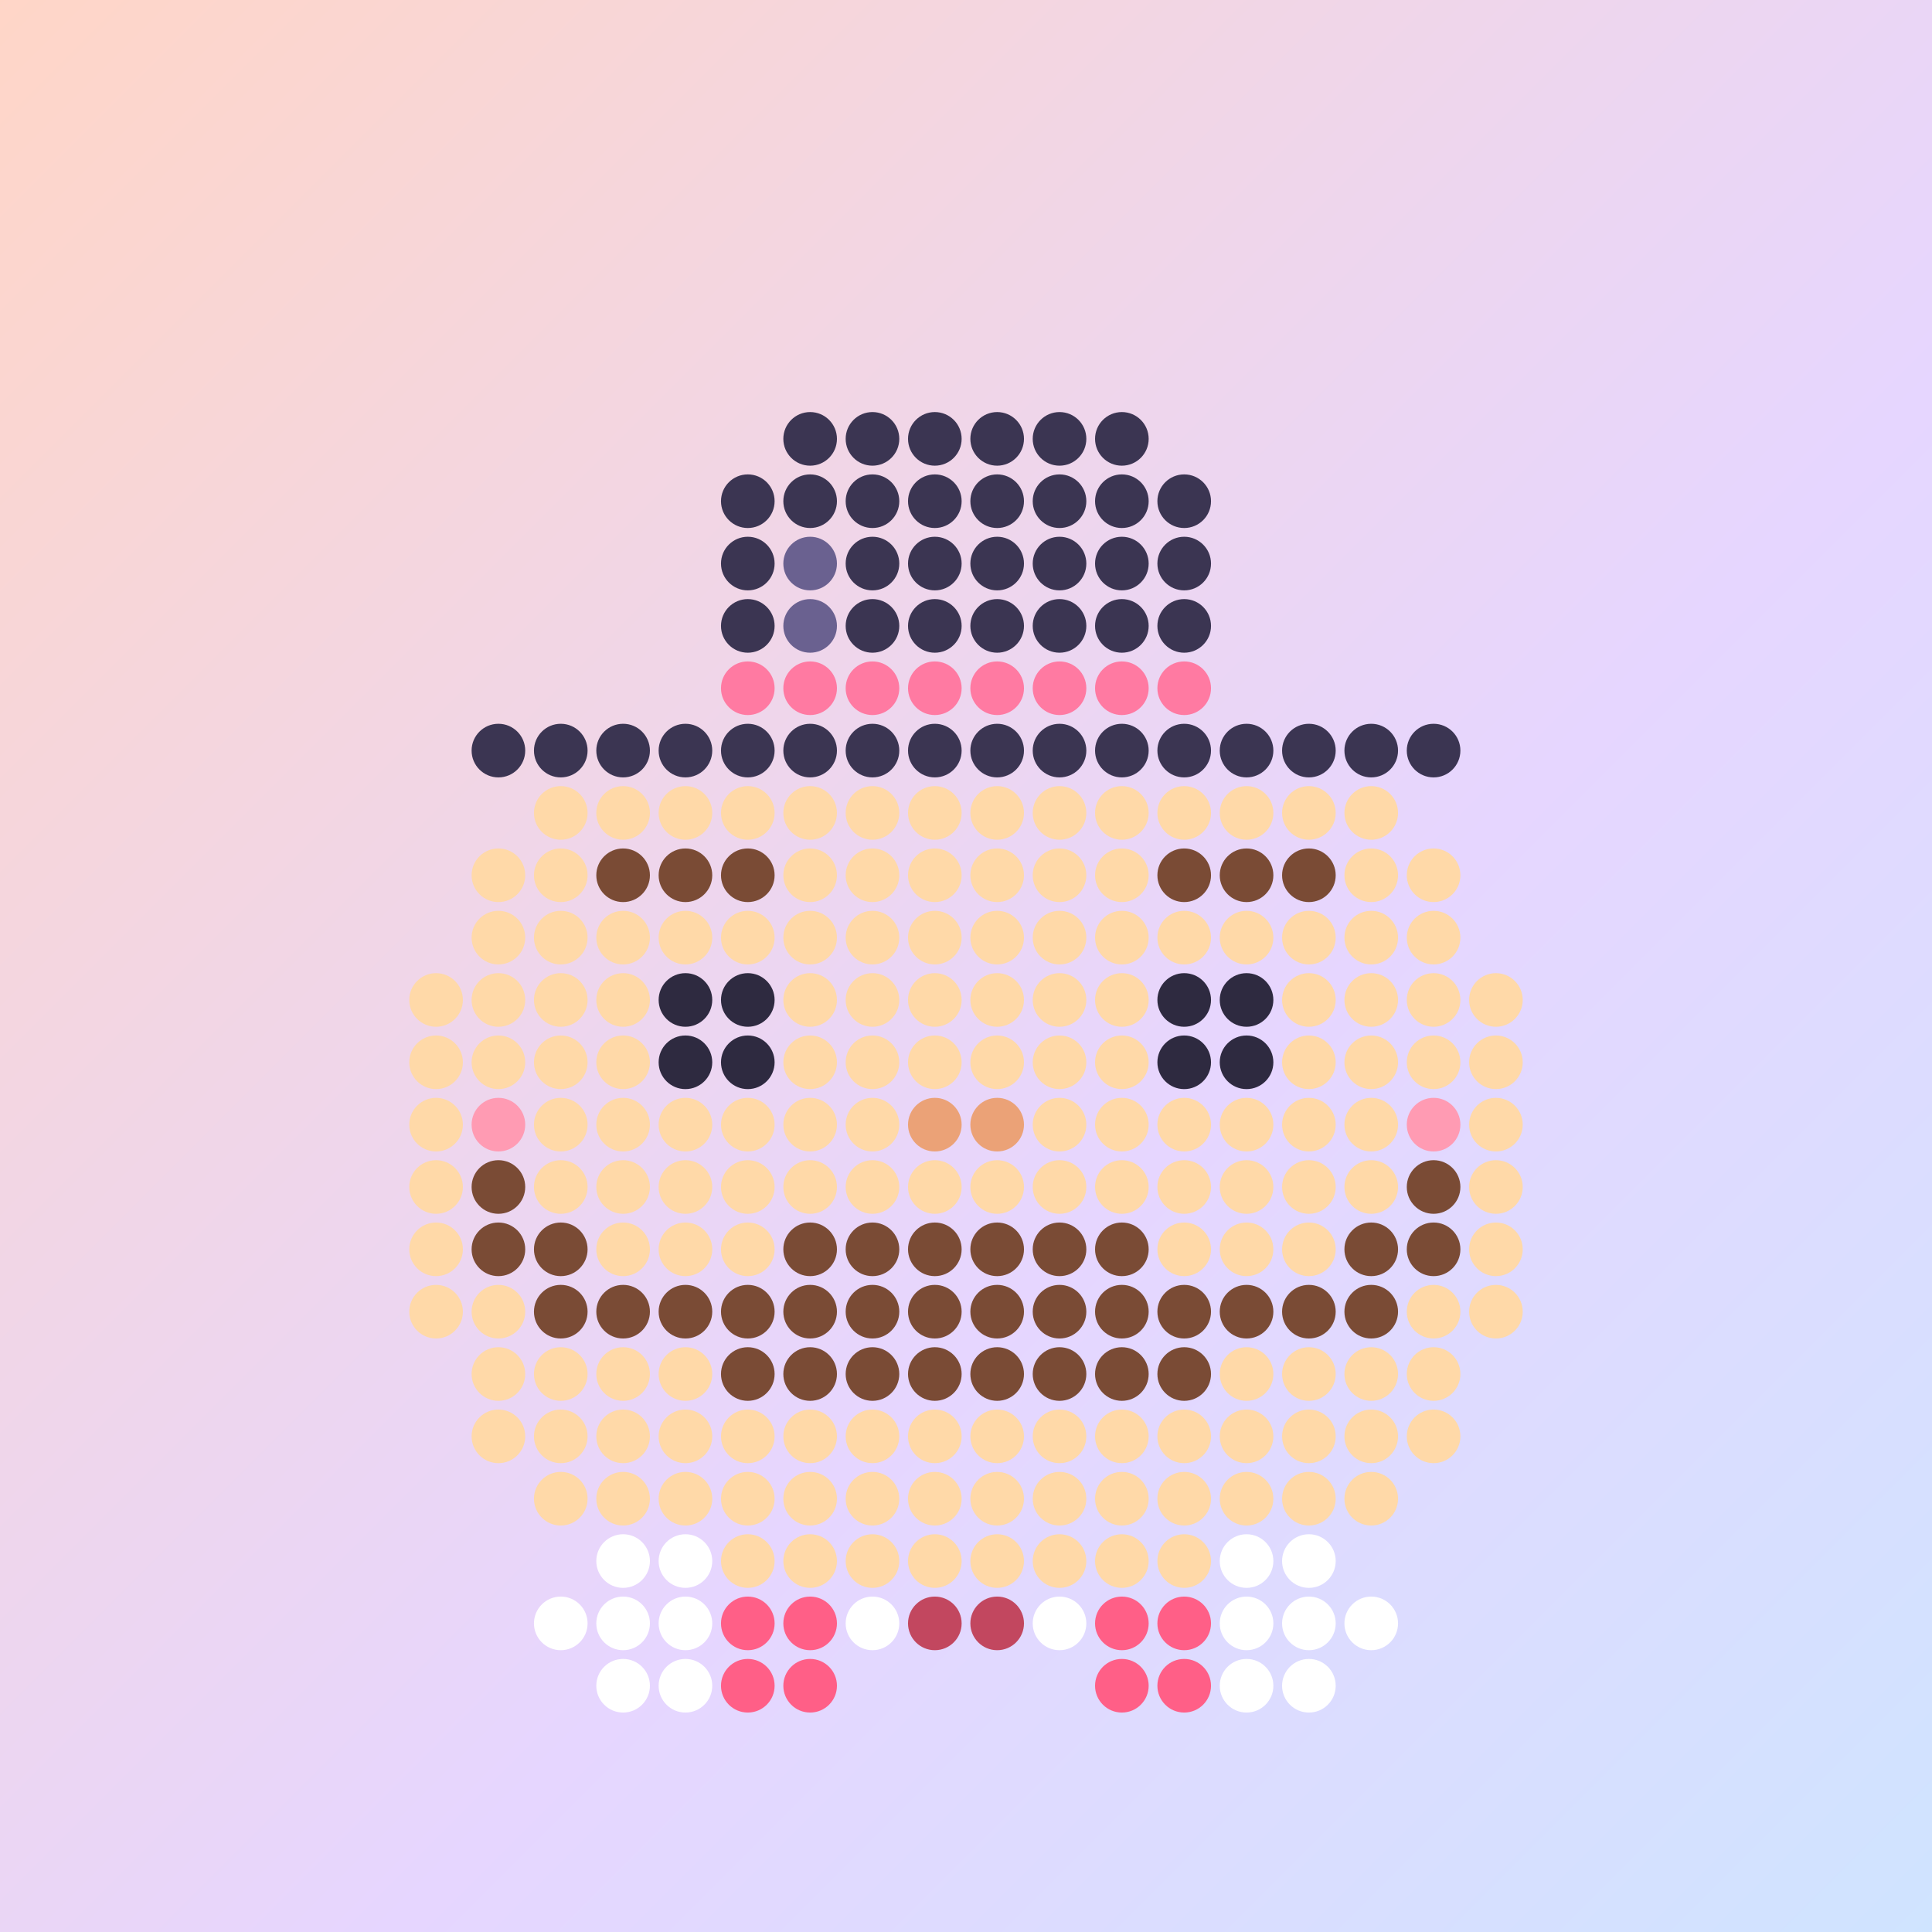
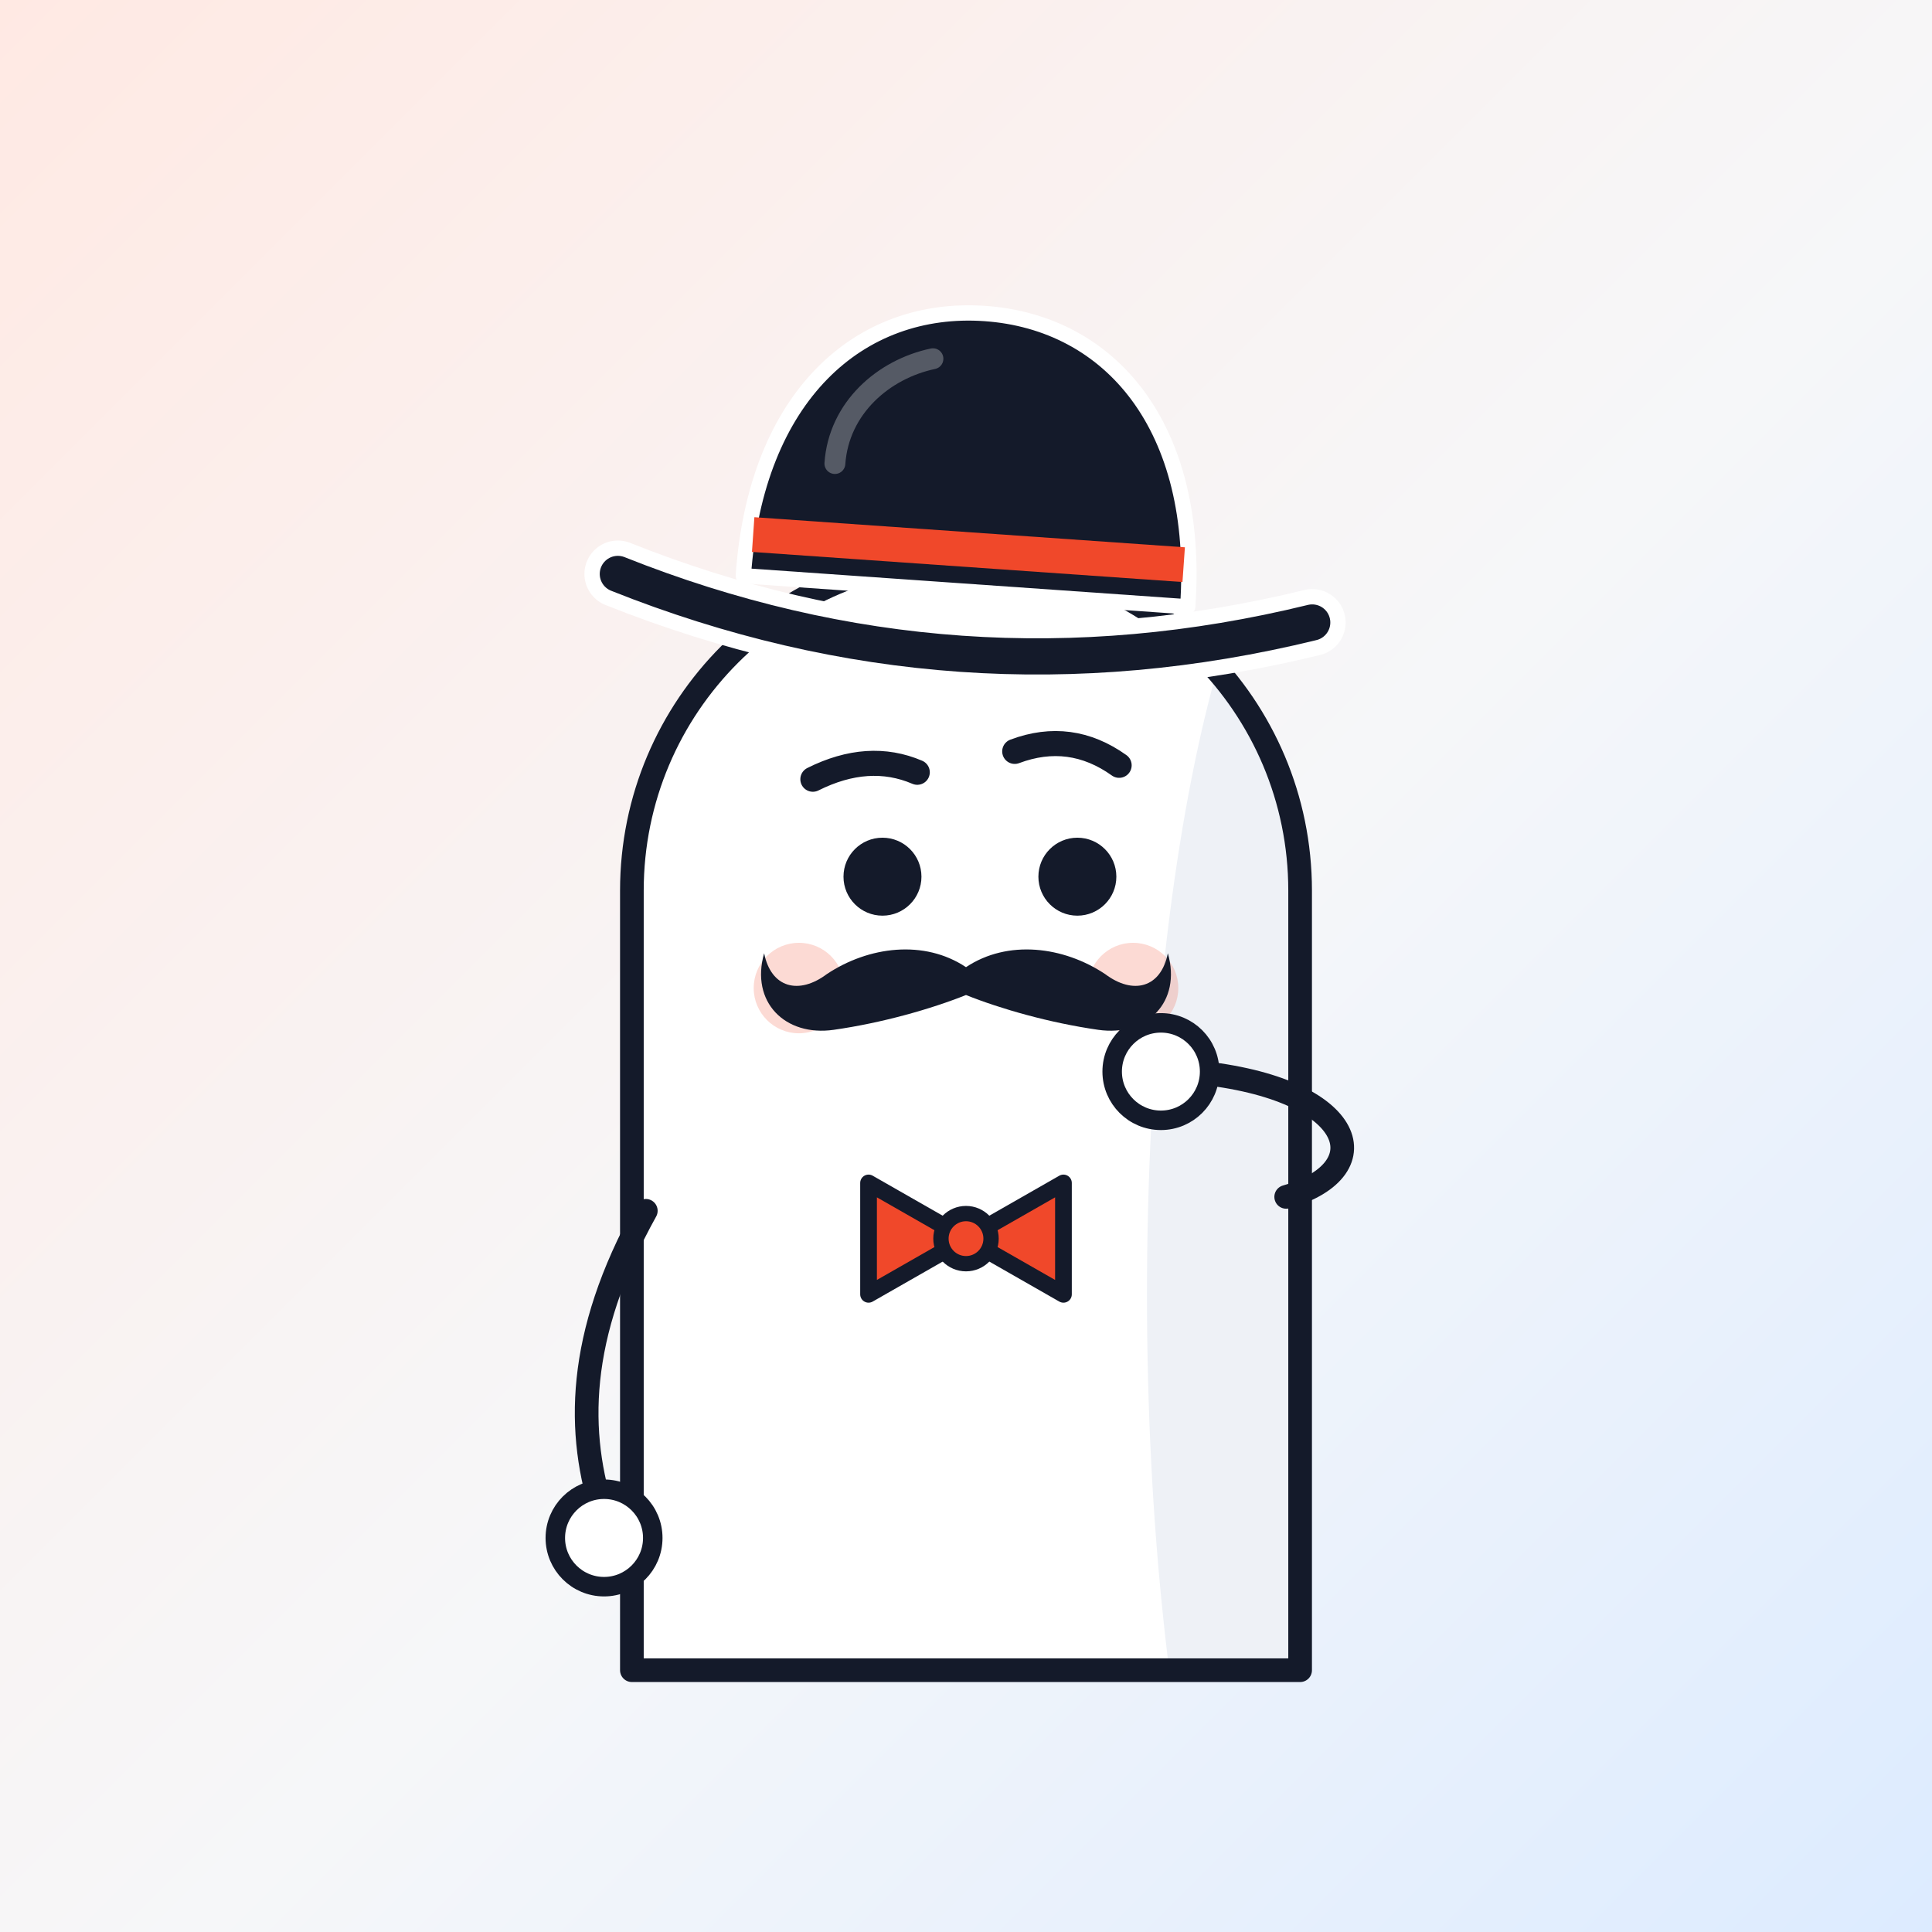
<svg xmlns="http://www.w3.org/2000/svg" viewBox="0 0 1024 1024">
  <defs>
    <linearGradient id="g" x1="0" y1="0" x2="1" y2="1">
-       <stop offset="0" stop-color="#ffd6c7" />
-       <stop offset=".6" stop-color="#e6d6ff" />
-       <stop offset="1" stop-color="#cfe4ff" />
+       <stop offset="0" stop-color="#FFE9E3" />
+       <stop offset=".55" stop-color="#F6F7F9" />
+       <stop offset="1" stop-color="#DCEBFF" />
    </linearGradient>
  </defs>
  <rect width="1024" height="1024" fill="url(#g)" />
-   <circle cx="429.39" cy="232.61" r="14.21" fill="#3b3552" />
-   <circle cx="462.43" cy="232.61" r="14.21" fill="#3b3552" />
-   <circle cx="495.48" cy="232.61" r="14.21" fill="#3b3552" />
-   <circle cx="528.52" cy="232.61" r="14.21" fill="#3b3552" />
-   <circle cx="561.57" cy="232.61" r="14.21" fill="#3b3552" />
-   <circle cx="594.61" cy="232.61" r="14.21" fill="#3b3552" />
-   <circle cx="396.35" cy="265.65" r="14.21" fill="#3b3552" />
-   <circle cx="429.39" cy="265.65" r="14.21" fill="#3b3552" />
-   <circle cx="462.43" cy="265.65" r="14.21" fill="#3b3552" />
-   <circle cx="495.48" cy="265.65" r="14.21" fill="#3b3552" />
-   <circle cx="528.52" cy="265.65" r="14.21" fill="#3b3552" />
-   <circle cx="561.57" cy="265.65" r="14.21" fill="#3b3552" />
-   <circle cx="594.61" cy="265.65" r="14.21" fill="#3b3552" />
-   <circle cx="627.65" cy="265.65" r="14.21" fill="#3b3552" />
-   <circle cx="396.35" cy="298.70" r="14.21" fill="#3b3552" />
-   <circle cx="429.39" cy="298.70" r="14.21" fill="#6a6190" />
-   <circle cx="462.43" cy="298.70" r="14.21" fill="#3b3552" />
-   <circle cx="495.48" cy="298.70" r="14.21" fill="#3b3552" />
-   <circle cx="528.52" cy="298.70" r="14.21" fill="#3b3552" />
-   <circle cx="561.57" cy="298.70" r="14.21" fill="#3b3552" />
-   <circle cx="594.61" cy="298.70" r="14.21" fill="#3b3552" />
-   <circle cx="627.65" cy="298.70" r="14.21" fill="#3b3552" />
-   <circle cx="396.35" cy="331.74" r="14.21" fill="#3b3552" />
-   <circle cx="429.39" cy="331.74" r="14.21" fill="#6a6190" />
-   <circle cx="462.43" cy="331.74" r="14.21" fill="#3b3552" />
-   <circle cx="495.48" cy="331.74" r="14.21" fill="#3b3552" />
-   <circle cx="528.52" cy="331.74" r="14.21" fill="#3b3552" />
-   <circle cx="561.57" cy="331.74" r="14.21" fill="#3b3552" />
-   <circle cx="594.61" cy="331.74" r="14.21" fill="#3b3552" />
-   <circle cx="627.65" cy="331.74" r="14.21" fill="#3b3552" />
-   <circle cx="396.35" cy="364.78" r="14.21" fill="#ff7aa2" />
-   <circle cx="429.39" cy="364.78" r="14.21" fill="#ff7aa2" />
-   <circle cx="462.43" cy="364.78" r="14.21" fill="#ff7aa2" />
-   <circle cx="495.48" cy="364.78" r="14.21" fill="#ff7aa2" />
-   <circle cx="528.52" cy="364.78" r="14.21" fill="#ff7aa2" />
-   <circle cx="561.57" cy="364.78" r="14.21" fill="#ff7aa2" />
-   <circle cx="594.61" cy="364.78" r="14.21" fill="#ff7aa2" />
-   <circle cx="627.65" cy="364.78" r="14.21" fill="#ff7aa2" />
-   <circle cx="264.17" cy="397.83" r="14.21" fill="#3b3552" />
-   <circle cx="297.22" cy="397.83" r="14.21" fill="#3b3552" />
-   <circle cx="330.26" cy="397.83" r="14.21" fill="#3b3552" />
-   <circle cx="363.30" cy="397.83" r="14.21" fill="#3b3552" />
-   <circle cx="396.35" cy="397.83" r="14.21" fill="#3b3552" />
-   <circle cx="429.39" cy="397.83" r="14.21" fill="#3b3552" />
-   <circle cx="462.43" cy="397.83" r="14.21" fill="#3b3552" />
-   <circle cx="495.48" cy="397.83" r="14.21" fill="#3b3552" />
-   <circle cx="528.52" cy="397.83" r="14.21" fill="#3b3552" />
-   <circle cx="561.57" cy="397.83" r="14.21" fill="#3b3552" />
-   <circle cx="594.61" cy="397.83" r="14.21" fill="#3b3552" />
-   <circle cx="627.65" cy="397.83" r="14.21" fill="#3b3552" />
-   <circle cx="660.70" cy="397.83" r="14.21" fill="#3b3552" />
-   <circle cx="693.74" cy="397.83" r="14.21" fill="#3b3552" />
-   <circle cx="726.78" cy="397.83" r="14.21" fill="#3b3552" />
-   <circle cx="759.83" cy="397.83" r="14.21" fill="#3b3552" />
-   <circle cx="297.22" cy="430.87" r="14.21" fill="#ffd9a8" />
-   <circle cx="330.26" cy="430.87" r="14.21" fill="#ffd9a8" />
-   <circle cx="363.30" cy="430.87" r="14.21" fill="#ffd9a8" />
-   <circle cx="396.35" cy="430.87" r="14.21" fill="#ffd9a8" />
-   <circle cx="429.39" cy="430.87" r="14.21" fill="#ffd9a8" />
-   <circle cx="462.43" cy="430.87" r="14.21" fill="#ffd9a8" />
-   <circle cx="495.48" cy="430.87" r="14.21" fill="#ffd9a8" />
-   <circle cx="528.52" cy="430.87" r="14.21" fill="#ffd9a8" />
-   <circle cx="561.57" cy="430.87" r="14.21" fill="#ffd9a8" />
-   <circle cx="594.61" cy="430.87" r="14.21" fill="#ffd9a8" />
-   <circle cx="627.65" cy="430.87" r="14.21" fill="#ffd9a8" />
-   <circle cx="660.70" cy="430.87" r="14.21" fill="#ffd9a8" />
-   <circle cx="693.74" cy="430.87" r="14.21" fill="#ffd9a8" />
-   <circle cx="726.78" cy="430.87" r="14.21" fill="#ffd9a8" />
-   <circle cx="264.17" cy="463.91" r="14.21" fill="#ffd9a8" />
-   <circle cx="297.22" cy="463.91" r="14.21" fill="#ffd9a8" />
-   <circle cx="330.26" cy="463.91" r="14.21" fill="#7a4b35" />
-   <circle cx="363.30" cy="463.91" r="14.21" fill="#7a4b35" />
-   <circle cx="396.35" cy="463.91" r="14.21" fill="#7a4b35" />
-   <circle cx="429.39" cy="463.91" r="14.21" fill="#ffd9a8" />
-   <circle cx="462.43" cy="463.91" r="14.21" fill="#ffd9a8" />
-   <circle cx="495.48" cy="463.91" r="14.21" fill="#ffd9a8" />
-   <circle cx="528.52" cy="463.91" r="14.21" fill="#ffd9a8" />
-   <circle cx="561.57" cy="463.91" r="14.21" fill="#ffd9a8" />
-   <circle cx="594.61" cy="463.91" r="14.21" fill="#ffd9a8" />
-   <circle cx="627.65" cy="463.91" r="14.21" fill="#7a4b35" />
-   <circle cx="660.70" cy="463.91" r="14.21" fill="#7a4b35" />
-   <circle cx="693.74" cy="463.91" r="14.21" fill="#7a4b35" />
-   <circle cx="726.78" cy="463.91" r="14.21" fill="#ffd9a8" />
-   <circle cx="759.83" cy="463.91" r="14.21" fill="#ffd9a8" />
-   <circle cx="264.17" cy="496.96" r="14.21" fill="#ffd9a8" />
-   <circle cx="297.22" cy="496.96" r="14.21" fill="#ffd9a8" />
-   <circle cx="330.26" cy="496.96" r="14.21" fill="#ffd9a8" />
-   <circle cx="363.30" cy="496.96" r="14.21" fill="#ffd9a8" />
-   <circle cx="396.35" cy="496.96" r="14.21" fill="#ffd9a8" />
-   <circle cx="429.39" cy="496.96" r="14.21" fill="#ffd9a8" />
-   <circle cx="462.43" cy="496.96" r="14.21" fill="#ffd9a8" />
-   <circle cx="495.48" cy="496.96" r="14.21" fill="#ffd9a8" />
-   <circle cx="528.52" cy="496.96" r="14.21" fill="#ffd9a8" />
-   <circle cx="561.57" cy="496.96" r="14.21" fill="#ffd9a8" />
-   <circle cx="594.61" cy="496.96" r="14.21" fill="#ffd9a8" />
-   <circle cx="627.65" cy="496.96" r="14.21" fill="#ffd9a8" />
-   <circle cx="660.70" cy="496.96" r="14.21" fill="#ffd9a8" />
-   <circle cx="693.74" cy="496.96" r="14.21" fill="#ffd9a8" />
-   <circle cx="726.78" cy="496.96" r="14.21" fill="#ffd9a8" />
-   <circle cx="759.83" cy="496.96" r="14.21" fill="#ffd9a8" />
-   <circle cx="231.13" cy="530.00" r="14.21" fill="#ffd9a8" />
-   <circle cx="264.17" cy="530.00" r="14.21" fill="#ffd9a8" />
-   <circle cx="297.22" cy="530.00" r="14.21" fill="#ffd9a8" />
-   <circle cx="330.26" cy="530.00" r="14.21" fill="#ffd9a8" />
-   <circle cx="363.30" cy="530.00" r="14.21" fill="#2e2a40" />
-   <circle cx="396.35" cy="530.00" r="14.21" fill="#2e2a40" />
-   <circle cx="429.39" cy="530.00" r="14.21" fill="#ffd9a8" />
-   <circle cx="462.43" cy="530.00" r="14.21" fill="#ffd9a8" />
-   <circle cx="495.48" cy="530.00" r="14.21" fill="#ffd9a8" />
-   <circle cx="528.52" cy="530.00" r="14.21" fill="#ffd9a8" />
-   <circle cx="561.57" cy="530.00" r="14.21" fill="#ffd9a8" />
-   <circle cx="594.61" cy="530.00" r="14.21" fill="#ffd9a8" />
-   <circle cx="627.65" cy="530.00" r="14.21" fill="#2e2a40" />
-   <circle cx="660.70" cy="530.00" r="14.21" fill="#2e2a40" />
-   <circle cx="693.74" cy="530.00" r="14.21" fill="#ffd9a8" />
-   <circle cx="726.78" cy="530.00" r="14.21" fill="#ffd9a8" />
-   <circle cx="759.83" cy="530.00" r="14.21" fill="#ffd9a8" />
-   <circle cx="792.87" cy="530.00" r="14.21" fill="#ffd9a8" />
-   <circle cx="231.13" cy="563.04" r="14.21" fill="#ffd9a8" />
-   <circle cx="264.17" cy="563.04" r="14.21" fill="#ffd9a8" />
-   <circle cx="297.22" cy="563.04" r="14.21" fill="#ffd9a8" />
-   <circle cx="330.26" cy="563.04" r="14.21" fill="#ffd9a8" />
-   <circle cx="363.30" cy="563.04" r="14.21" fill="#2e2a40" />
-   <circle cx="396.35" cy="563.04" r="14.21" fill="#2e2a40" />
-   <circle cx="429.39" cy="563.04" r="14.21" fill="#ffd9a8" />
-   <circle cx="462.43" cy="563.04" r="14.21" fill="#ffd9a8" />
-   <circle cx="495.48" cy="563.04" r="14.21" fill="#ffd9a8" />
-   <circle cx="528.52" cy="563.04" r="14.21" fill="#ffd9a8" />
-   <circle cx="561.57" cy="563.04" r="14.21" fill="#ffd9a8" />
-   <circle cx="594.61" cy="563.04" r="14.21" fill="#ffd9a8" />
-   <circle cx="627.65" cy="563.04" r="14.21" fill="#2e2a40" />
-   <circle cx="660.70" cy="563.04" r="14.21" fill="#2e2a40" />
-   <circle cx="693.74" cy="563.04" r="14.21" fill="#ffd9a8" />
-   <circle cx="726.78" cy="563.04" r="14.21" fill="#ffd9a8" />
-   <circle cx="759.83" cy="563.04" r="14.21" fill="#ffd9a8" />
-   <circle cx="792.87" cy="563.04" r="14.21" fill="#ffd9a8" />
-   <circle cx="231.13" cy="596.09" r="14.21" fill="#ffd9a8" />
-   <circle cx="264.17" cy="596.09" r="14.21" fill="#ff9bb3" />
-   <circle cx="297.22" cy="596.09" r="14.21" fill="#ffd9a8" />
-   <circle cx="330.26" cy="596.09" r="14.21" fill="#ffd9a8" />
-   <circle cx="363.30" cy="596.09" r="14.21" fill="#ffd9a8" />
-   <circle cx="396.35" cy="596.09" r="14.21" fill="#ffd9a8" />
-   <circle cx="429.39" cy="596.09" r="14.21" fill="#ffd9a8" />
-   <circle cx="462.43" cy="596.09" r="14.21" fill="#ffd9a8" />
-   <circle cx="495.48" cy="596.09" r="14.21" fill="#eba277" />
-   <circle cx="528.52" cy="596.09" r="14.21" fill="#eba277" />
-   <circle cx="561.57" cy="596.09" r="14.21" fill="#ffd9a8" />
-   <circle cx="594.61" cy="596.09" r="14.21" fill="#ffd9a8" />
-   <circle cx="627.65" cy="596.09" r="14.21" fill="#ffd9a8" />
-   <circle cx="660.70" cy="596.09" r="14.21" fill="#ffd9a8" />
-   <circle cx="693.74" cy="596.09" r="14.21" fill="#ffd9a8" />
-   <circle cx="726.78" cy="596.09" r="14.21" fill="#ffd9a8" />
-   <circle cx="759.83" cy="596.09" r="14.21" fill="#ff9bb3" />
-   <circle cx="792.87" cy="596.09" r="14.21" fill="#ffd9a8" />
-   <circle cx="231.13" cy="629.13" r="14.21" fill="#ffd9a8" />
-   <circle cx="264.17" cy="629.13" r="14.21" fill="#7a4b35" />
-   <circle cx="297.22" cy="629.13" r="14.21" fill="#ffd9a8" />
-   <circle cx="330.26" cy="629.13" r="14.21" fill="#ffd9a8" />
-   <circle cx="363.30" cy="629.13" r="14.21" fill="#ffd9a8" />
-   <circle cx="396.35" cy="629.13" r="14.21" fill="#ffd9a8" />
-   <circle cx="429.39" cy="629.13" r="14.21" fill="#ffd9a8" />
-   <circle cx="462.43" cy="629.13" r="14.21" fill="#ffd9a8" />
-   <circle cx="495.48" cy="629.13" r="14.21" fill="#ffd9a8" />
-   <circle cx="528.52" cy="629.13" r="14.21" fill="#ffd9a8" />
-   <circle cx="561.57" cy="629.13" r="14.21" fill="#ffd9a8" />
-   <circle cx="594.61" cy="629.13" r="14.21" fill="#ffd9a8" />
-   <circle cx="627.65" cy="629.13" r="14.21" fill="#ffd9a8" />
-   <circle cx="660.70" cy="629.13" r="14.21" fill="#ffd9a8" />
-   <circle cx="693.74" cy="629.13" r="14.21" fill="#ffd9a8" />
-   <circle cx="726.78" cy="629.13" r="14.21" fill="#ffd9a8" />
-   <circle cx="759.83" cy="629.13" r="14.21" fill="#7a4b35" />
-   <circle cx="792.87" cy="629.13" r="14.21" fill="#ffd9a8" />
-   <circle cx="231.13" cy="662.17" r="14.21" fill="#ffd9a8" />
-   <circle cx="264.17" cy="662.17" r="14.21" fill="#7a4b35" />
-   <circle cx="297.22" cy="662.17" r="14.21" fill="#7a4b35" />
-   <circle cx="330.26" cy="662.17" r="14.21" fill="#ffd9a8" />
-   <circle cx="363.30" cy="662.17" r="14.21" fill="#ffd9a8" />
-   <circle cx="396.35" cy="662.17" r="14.21" fill="#ffd9a8" />
-   <circle cx="429.39" cy="662.17" r="14.21" fill="#7a4b35" />
-   <circle cx="462.43" cy="662.17" r="14.21" fill="#7a4b35" />
-   <circle cx="495.48" cy="662.17" r="14.21" fill="#7a4b35" />
-   <circle cx="528.52" cy="662.17" r="14.21" fill="#7a4b35" />
-   <circle cx="561.57" cy="662.17" r="14.21" fill="#7a4b35" />
-   <circle cx="594.61" cy="662.17" r="14.21" fill="#7a4b35" />
-   <circle cx="627.65" cy="662.17" r="14.21" fill="#ffd9a8" />
-   <circle cx="660.70" cy="662.17" r="14.21" fill="#ffd9a8" />
-   <circle cx="693.74" cy="662.17" r="14.21" fill="#ffd9a8" />
-   <circle cx="726.78" cy="662.17" r="14.21" fill="#7a4b35" />
-   <circle cx="759.83" cy="662.17" r="14.21" fill="#7a4b35" />
-   <circle cx="792.87" cy="662.17" r="14.21" fill="#ffd9a8" />
-   <circle cx="231.13" cy="695.22" r="14.21" fill="#ffd9a8" />
-   <circle cx="264.17" cy="695.22" r="14.21" fill="#ffd9a8" />
-   <circle cx="297.22" cy="695.22" r="14.21" fill="#7a4b35" />
-   <circle cx="330.26" cy="695.22" r="14.21" fill="#7a4b35" />
-   <circle cx="363.30" cy="695.22" r="14.21" fill="#7a4b35" />
-   <circle cx="396.35" cy="695.22" r="14.21" fill="#7a4b35" />
-   <circle cx="429.39" cy="695.22" r="14.21" fill="#7a4b35" />
-   <circle cx="462.43" cy="695.22" r="14.21" fill="#7a4b35" />
-   <circle cx="495.48" cy="695.22" r="14.21" fill="#7a4b35" />
-   <circle cx="528.52" cy="695.22" r="14.21" fill="#7a4b35" />
-   <circle cx="561.57" cy="695.22" r="14.21" fill="#7a4b35" />
-   <circle cx="594.61" cy="695.22" r="14.21" fill="#7a4b35" />
-   <circle cx="627.65" cy="695.22" r="14.21" fill="#7a4b35" />
-   <circle cx="660.70" cy="695.22" r="14.21" fill="#7a4b35" />
-   <circle cx="693.74" cy="695.22" r="14.21" fill="#7a4b35" />
-   <circle cx="726.78" cy="695.22" r="14.21" fill="#7a4b35" />
-   <circle cx="759.83" cy="695.22" r="14.21" fill="#ffd9a8" />
-   <circle cx="792.87" cy="695.22" r="14.21" fill="#ffd9a8" />
-   <circle cx="264.17" cy="728.26" r="14.21" fill="#ffd9a8" />
-   <circle cx="297.22" cy="728.26" r="14.21" fill="#ffd9a8" />
-   <circle cx="330.26" cy="728.26" r="14.21" fill="#ffd9a8" />
-   <circle cx="363.30" cy="728.26" r="14.21" fill="#ffd9a8" />
-   <circle cx="396.35" cy="728.26" r="14.21" fill="#7a4b35" />
-   <circle cx="429.39" cy="728.26" r="14.21" fill="#7a4b35" />
-   <circle cx="462.43" cy="728.26" r="14.21" fill="#7a4b35" />
-   <circle cx="495.48" cy="728.26" r="14.21" fill="#7a4b35" />
-   <circle cx="528.52" cy="728.26" r="14.21" fill="#7a4b35" />
-   <circle cx="561.57" cy="728.26" r="14.21" fill="#7a4b35" />
-   <circle cx="594.61" cy="728.26" r="14.21" fill="#7a4b35" />
-   <circle cx="627.65" cy="728.26" r="14.21" fill="#7a4b35" />
-   <circle cx="660.70" cy="728.26" r="14.21" fill="#ffd9a8" />
-   <circle cx="693.74" cy="728.26" r="14.21" fill="#ffd9a8" />
-   <circle cx="726.78" cy="728.26" r="14.21" fill="#ffd9a8" />
-   <circle cx="759.83" cy="728.26" r="14.21" fill="#ffd9a8" />
-   <circle cx="264.17" cy="761.30" r="14.21" fill="#ffd9a8" />
-   <circle cx="297.22" cy="761.30" r="14.21" fill="#ffd9a8" />
-   <circle cx="330.26" cy="761.30" r="14.21" fill="#ffd9a8" />
-   <circle cx="363.30" cy="761.30" r="14.21" fill="#ffd9a8" />
-   <circle cx="396.35" cy="761.30" r="14.21" fill="#ffd9a8" />
-   <circle cx="429.39" cy="761.30" r="14.21" fill="#ffd9a8" />
-   <circle cx="462.43" cy="761.30" r="14.21" fill="#ffd9a8" />
-   <circle cx="495.48" cy="761.30" r="14.21" fill="#ffd9a8" />
-   <circle cx="528.52" cy="761.30" r="14.21" fill="#ffd9a8" />
-   <circle cx="561.57" cy="761.30" r="14.21" fill="#ffd9a8" />
-   <circle cx="594.61" cy="761.30" r="14.21" fill="#ffd9a8" />
-   <circle cx="627.65" cy="761.30" r="14.21" fill="#ffd9a8" />
-   <circle cx="660.70" cy="761.30" r="14.21" fill="#ffd9a8" />
-   <circle cx="693.74" cy="761.30" r="14.21" fill="#ffd9a8" />
-   <circle cx="726.78" cy="761.30" r="14.21" fill="#ffd9a8" />
-   <circle cx="759.83" cy="761.30" r="14.21" fill="#ffd9a8" />
-   <circle cx="297.22" cy="794.35" r="14.21" fill="#ffd9a8" />
-   <circle cx="330.26" cy="794.35" r="14.21" fill="#ffd9a8" />
-   <circle cx="363.30" cy="794.35" r="14.21" fill="#ffd9a8" />
-   <circle cx="396.35" cy="794.35" r="14.21" fill="#ffd9a8" />
-   <circle cx="429.39" cy="794.35" r="14.21" fill="#ffd9a8" />
-   <circle cx="462.43" cy="794.35" r="14.21" fill="#ffd9a8" />
-   <circle cx="495.48" cy="794.35" r="14.21" fill="#ffd9a8" />
-   <circle cx="528.52" cy="794.35" r="14.21" fill="#ffd9a8" />
-   <circle cx="561.57" cy="794.35" r="14.21" fill="#ffd9a8" />
-   <circle cx="594.61" cy="794.35" r="14.21" fill="#ffd9a8" />
-   <circle cx="627.65" cy="794.35" r="14.21" fill="#ffd9a8" />
-   <circle cx="660.70" cy="794.35" r="14.21" fill="#ffd9a8" />
-   <circle cx="693.74" cy="794.35" r="14.21" fill="#ffd9a8" />
-   <circle cx="726.78" cy="794.35" r="14.21" fill="#ffd9a8" />
-   <circle cx="330.26" cy="827.39" r="14.21" fill="#ffffff" />
-   <circle cx="363.30" cy="827.39" r="14.21" fill="#ffffff" />
-   <circle cx="396.35" cy="827.39" r="14.21" fill="#ffd9a8" />
-   <circle cx="429.39" cy="827.39" r="14.21" fill="#ffd9a8" />
-   <circle cx="462.43" cy="827.39" r="14.21" fill="#ffd9a8" />
-   <circle cx="495.48" cy="827.39" r="14.21" fill="#ffd9a8" />
-   <circle cx="528.52" cy="827.39" r="14.21" fill="#ffd9a8" />
-   <circle cx="561.57" cy="827.39" r="14.21" fill="#ffd9a8" />
-   <circle cx="594.61" cy="827.39" r="14.21" fill="#ffd9a8" />
-   <circle cx="627.65" cy="827.39" r="14.21" fill="#ffd9a8" />
-   <circle cx="660.70" cy="827.39" r="14.21" fill="#ffffff" />
-   <circle cx="693.74" cy="827.39" r="14.21" fill="#ffffff" />
-   <circle cx="297.22" cy="860.43" r="14.21" fill="#ffffff" />
-   <circle cx="330.26" cy="860.43" r="14.21" fill="#ffffff" />
-   <circle cx="363.30" cy="860.43" r="14.21" fill="#ffffff" />
-   <circle cx="396.35" cy="860.43" r="14.21" fill="#ff5f87" />
-   <circle cx="429.39" cy="860.43" r="14.21" fill="#ff5f87" />
-   <circle cx="462.43" cy="860.43" r="14.21" fill="#ffffff" />
-   <circle cx="495.48" cy="860.43" r="14.21" fill="#c2475f" />
-   <circle cx="528.52" cy="860.43" r="14.21" fill="#c2475f" />
-   <circle cx="561.57" cy="860.43" r="14.21" fill="#ffffff" />
-   <circle cx="594.61" cy="860.43" r="14.21" fill="#ff5f87" />
-   <circle cx="627.65" cy="860.43" r="14.21" fill="#ff5f87" />
-   <circle cx="660.70" cy="860.43" r="14.21" fill="#ffffff" />
-   <circle cx="693.74" cy="860.43" r="14.21" fill="#ffffff" />
-   <circle cx="726.78" cy="860.43" r="14.21" fill="#ffffff" />
-   <circle cx="330.26" cy="893.48" r="14.21" fill="#ffffff" />
-   <circle cx="363.30" cy="893.48" r="14.21" fill="#ffffff" />
-   <circle cx="396.35" cy="893.48" r="14.21" fill="#ff5f87" />
-   <circle cx="429.39" cy="893.48" r="14.21" fill="#ff5f87" />
-   <circle cx="594.61" cy="893.48" r="14.21" fill="#ff5f87" />
-   <circle cx="627.65" cy="893.48" r="14.21" fill="#ff5f87" />
-   <circle cx="660.70" cy="893.48" r="14.21" fill="#ffffff" />
-   <circle cx="693.74" cy="893.48" r="14.21" fill="#ffffff" />
+   <svg x="246" y="140" width="532" height="760" viewBox="28 30 144 206">
+     <defs>
+       <clipPath id="ch4c">
+         <path d="M52 232V120a48 48 0 0 1 96 0V232Z" />
+       </clipPath>
+     </defs>
+     <g class="body">
+       <path d="M52 232V120a48 48 0 0 1 96 0V232Z" fill="#fff" />
+       <g clip-path="url(#ch4c)">
+         <ellipse cx="156" cy="178" rx="30" ry="120" fill="#EEF1F6" />
+       </g>
+       <path d="M52 232V120a48 48 0 0 1 96 0V232Z" fill="none" stroke="#141A2A" stroke-width="3.4" stroke-linejoin="round" />
+       <circle cx="76" cy="134" r="6.5" fill="#F0482A" opacity=".2" />
+       <circle cx="124" cy="134" r="6.5" fill="#F0482A" opacity=".2" />
+       <g class="eyes">
+         <circle cx="88" cy="118" r="5.6" fill="#141A2A" />
+         <circle cx="116" cy="118" r="5.6" fill="#141A2A" />
+       </g>
+       <path d="M78 104q8 -4 15 -1M107 100q8 -3 15 2" stroke="#141A2A" stroke-width="3.6" fill="none" stroke-linecap="round" />
+       <path d="M100 131C94 127 86 128 80 132C76 135 72 134 71 129C69 136 74 141 81 140C88 139 95 137 100 135C105 137 112 139 119 140C126 141 131 136 129 129C128 134 124 135 120 132C114 128 106 127 100 131Z" fill="#141A2A" />
+       <path d="M100 170L86 162V178ZM100 170L114 162V178Z" fill="#F0482A" stroke="#141A2A" stroke-width="2.4" stroke-linejoin="round" />
+       <circle cx="100" cy="170" r="3.6" fill="#F0482A" stroke="#141A2A" stroke-width="2.2" />
+       <path d="M54 166C44 184 44 198 48 210" stroke="#141A2A" stroke-width="3.4" fill="none" stroke-linecap="round" />
+       <circle cx="48" cy="213" r="7" fill="#fff" stroke="#141A2A" stroke-width="2.8" />
+       <path d="M146 164C160 160 156 148 132 146" stroke="#141A2A" stroke-width="3.4" fill="none" stroke-linecap="round" />
+       <circle cx="128" cy="146" r="7" fill="#fff" stroke="#141A2A" stroke-width="2.8" />
+       <g class="hat">
+         <g transform="rotate(4 100 76)">
+           <path d="M50 78Q100 94 150 78" stroke="#fff" stroke-width="9.6" fill="none" stroke-linecap="round" />
+           <path d="M68 77C68 51 82 37 100 37C118 37 132 51 132 77Z" fill="#141A2A" stroke="#fff" stroke-width="2.2" stroke-linejoin="round" />
+           <path d="M69 71H131" stroke="#F0482A" stroke-width="5" />
+           <path d="M50 78Q100 94 150 78" stroke="#141A2A" stroke-width="5.2" fill="none" stroke-linecap="round" />
+           <path d="M80 60C80 52 86 46 93 44" stroke="rgba(255,255,255,.28)" stroke-width="3" fill="none" stroke-linecap="round" />
+         </g>
+       </g>
+     </g>
+   </svg>
</svg>
